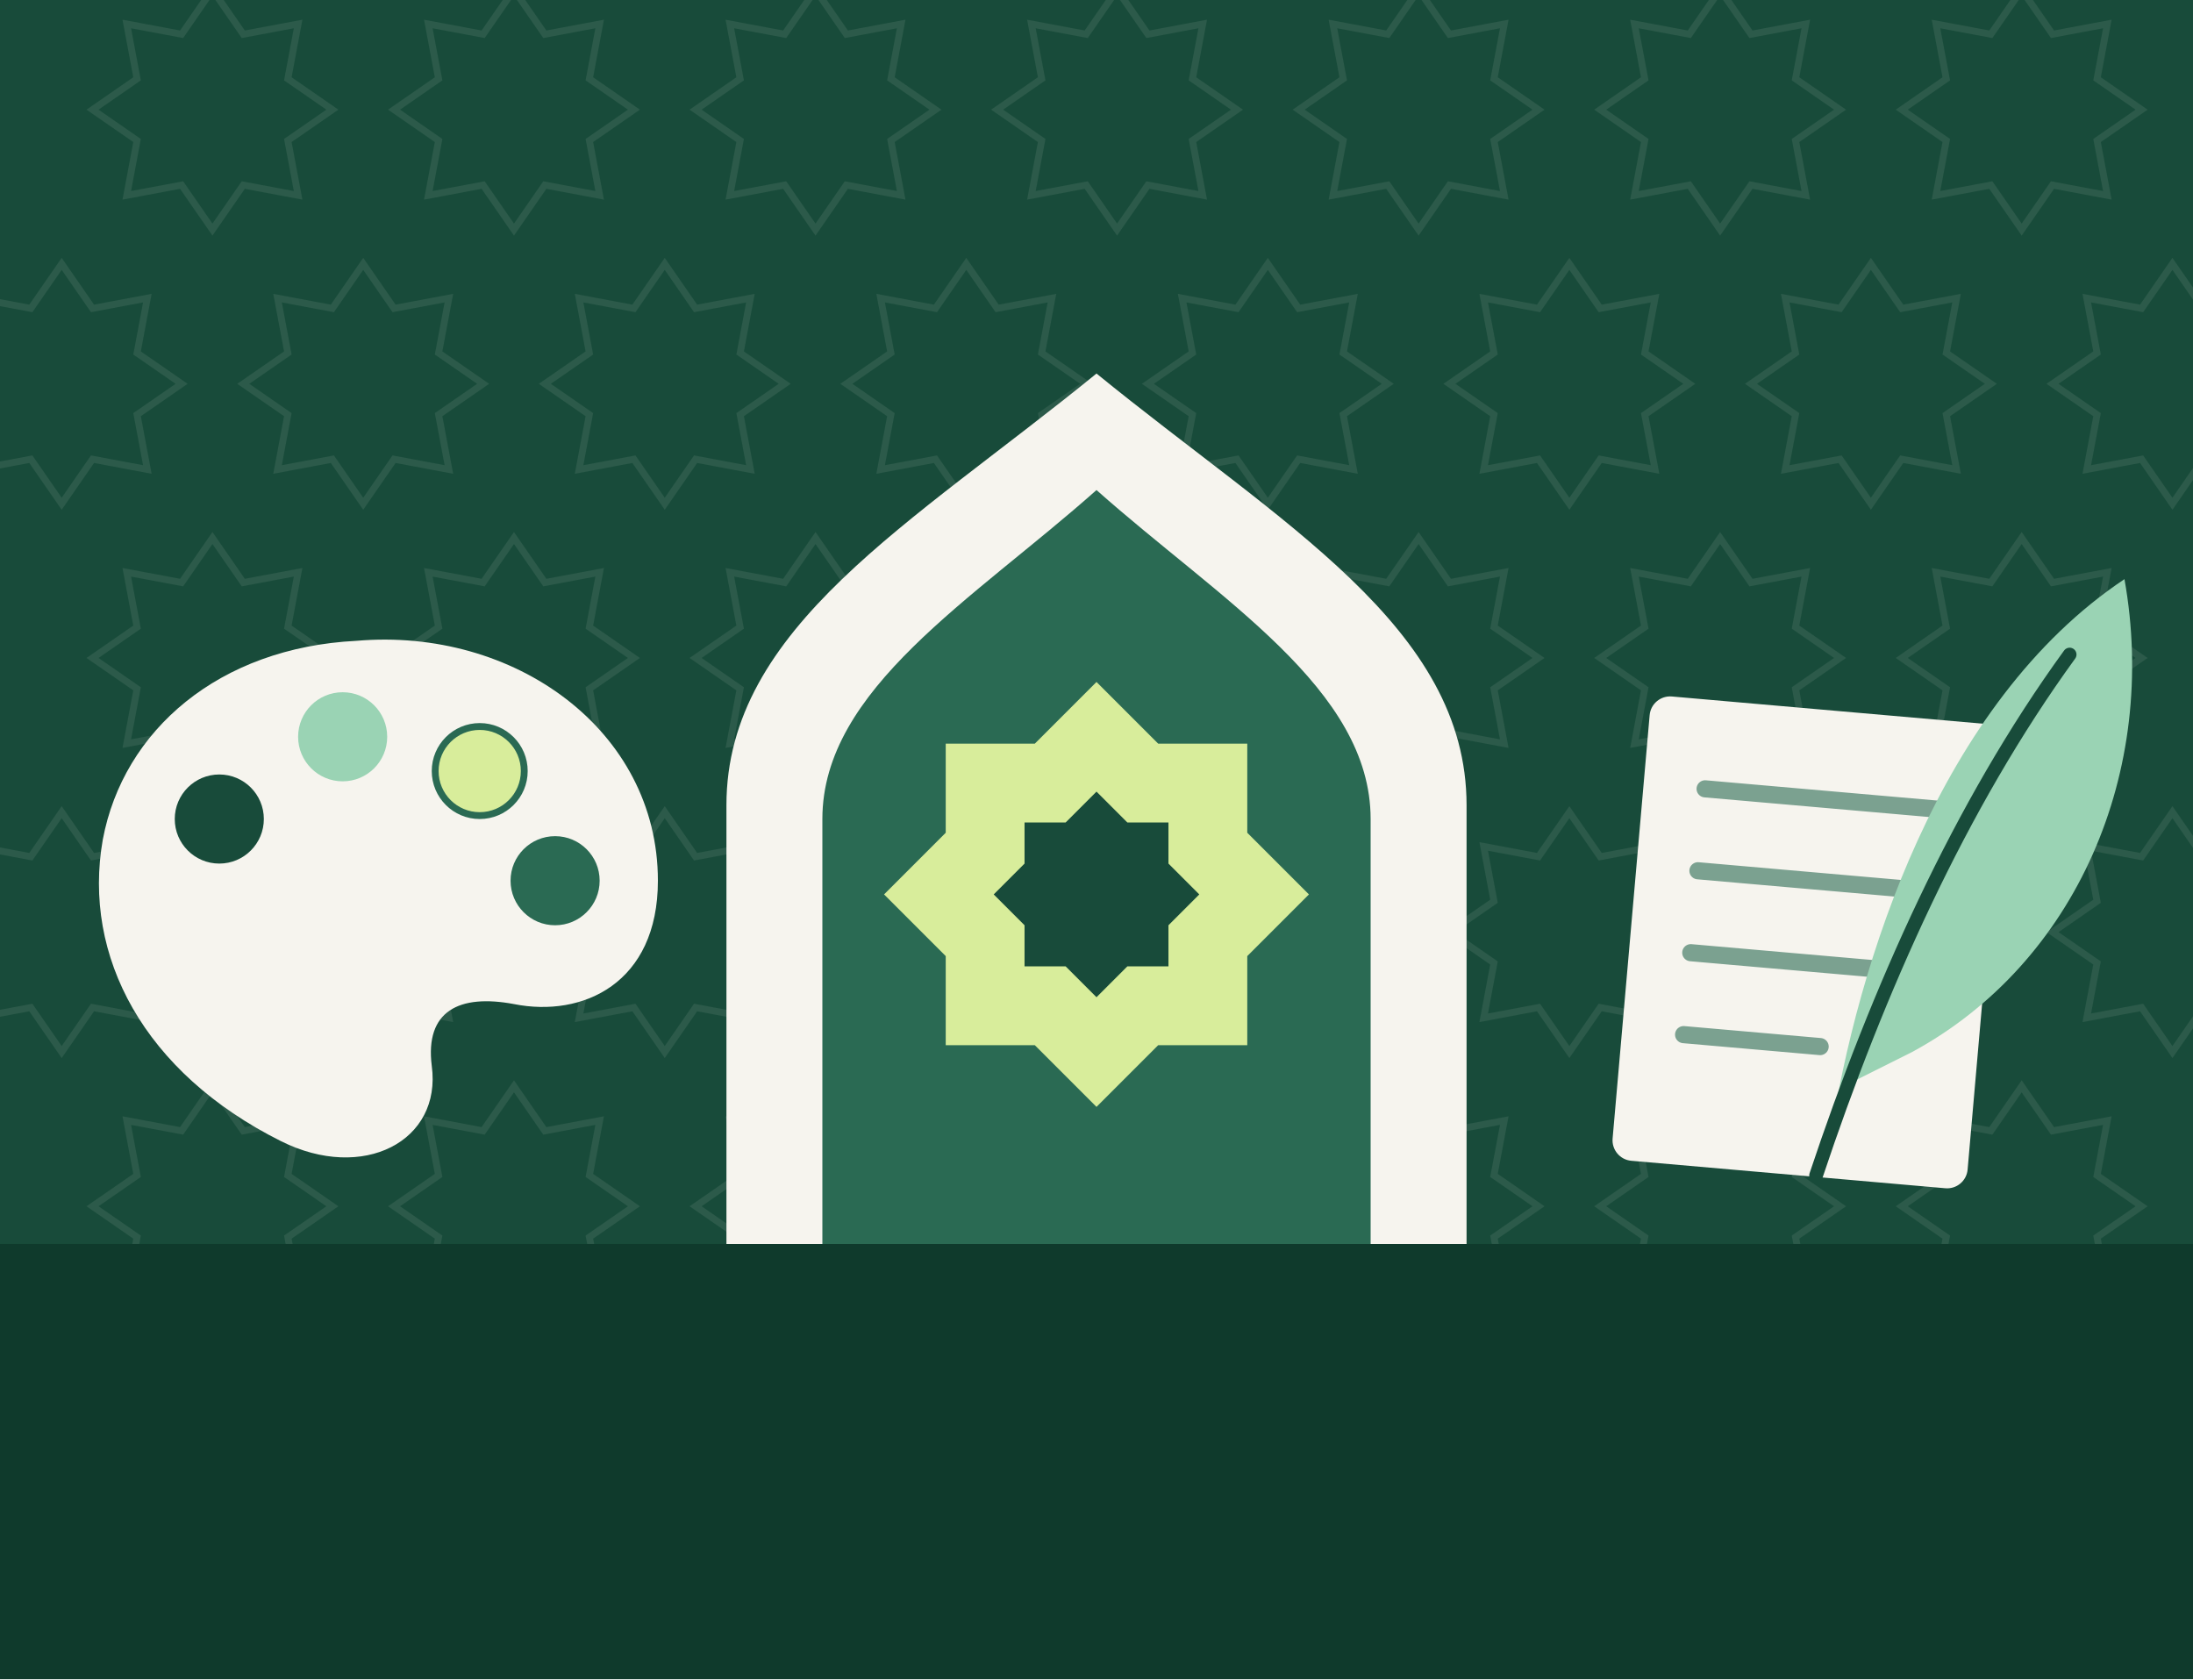
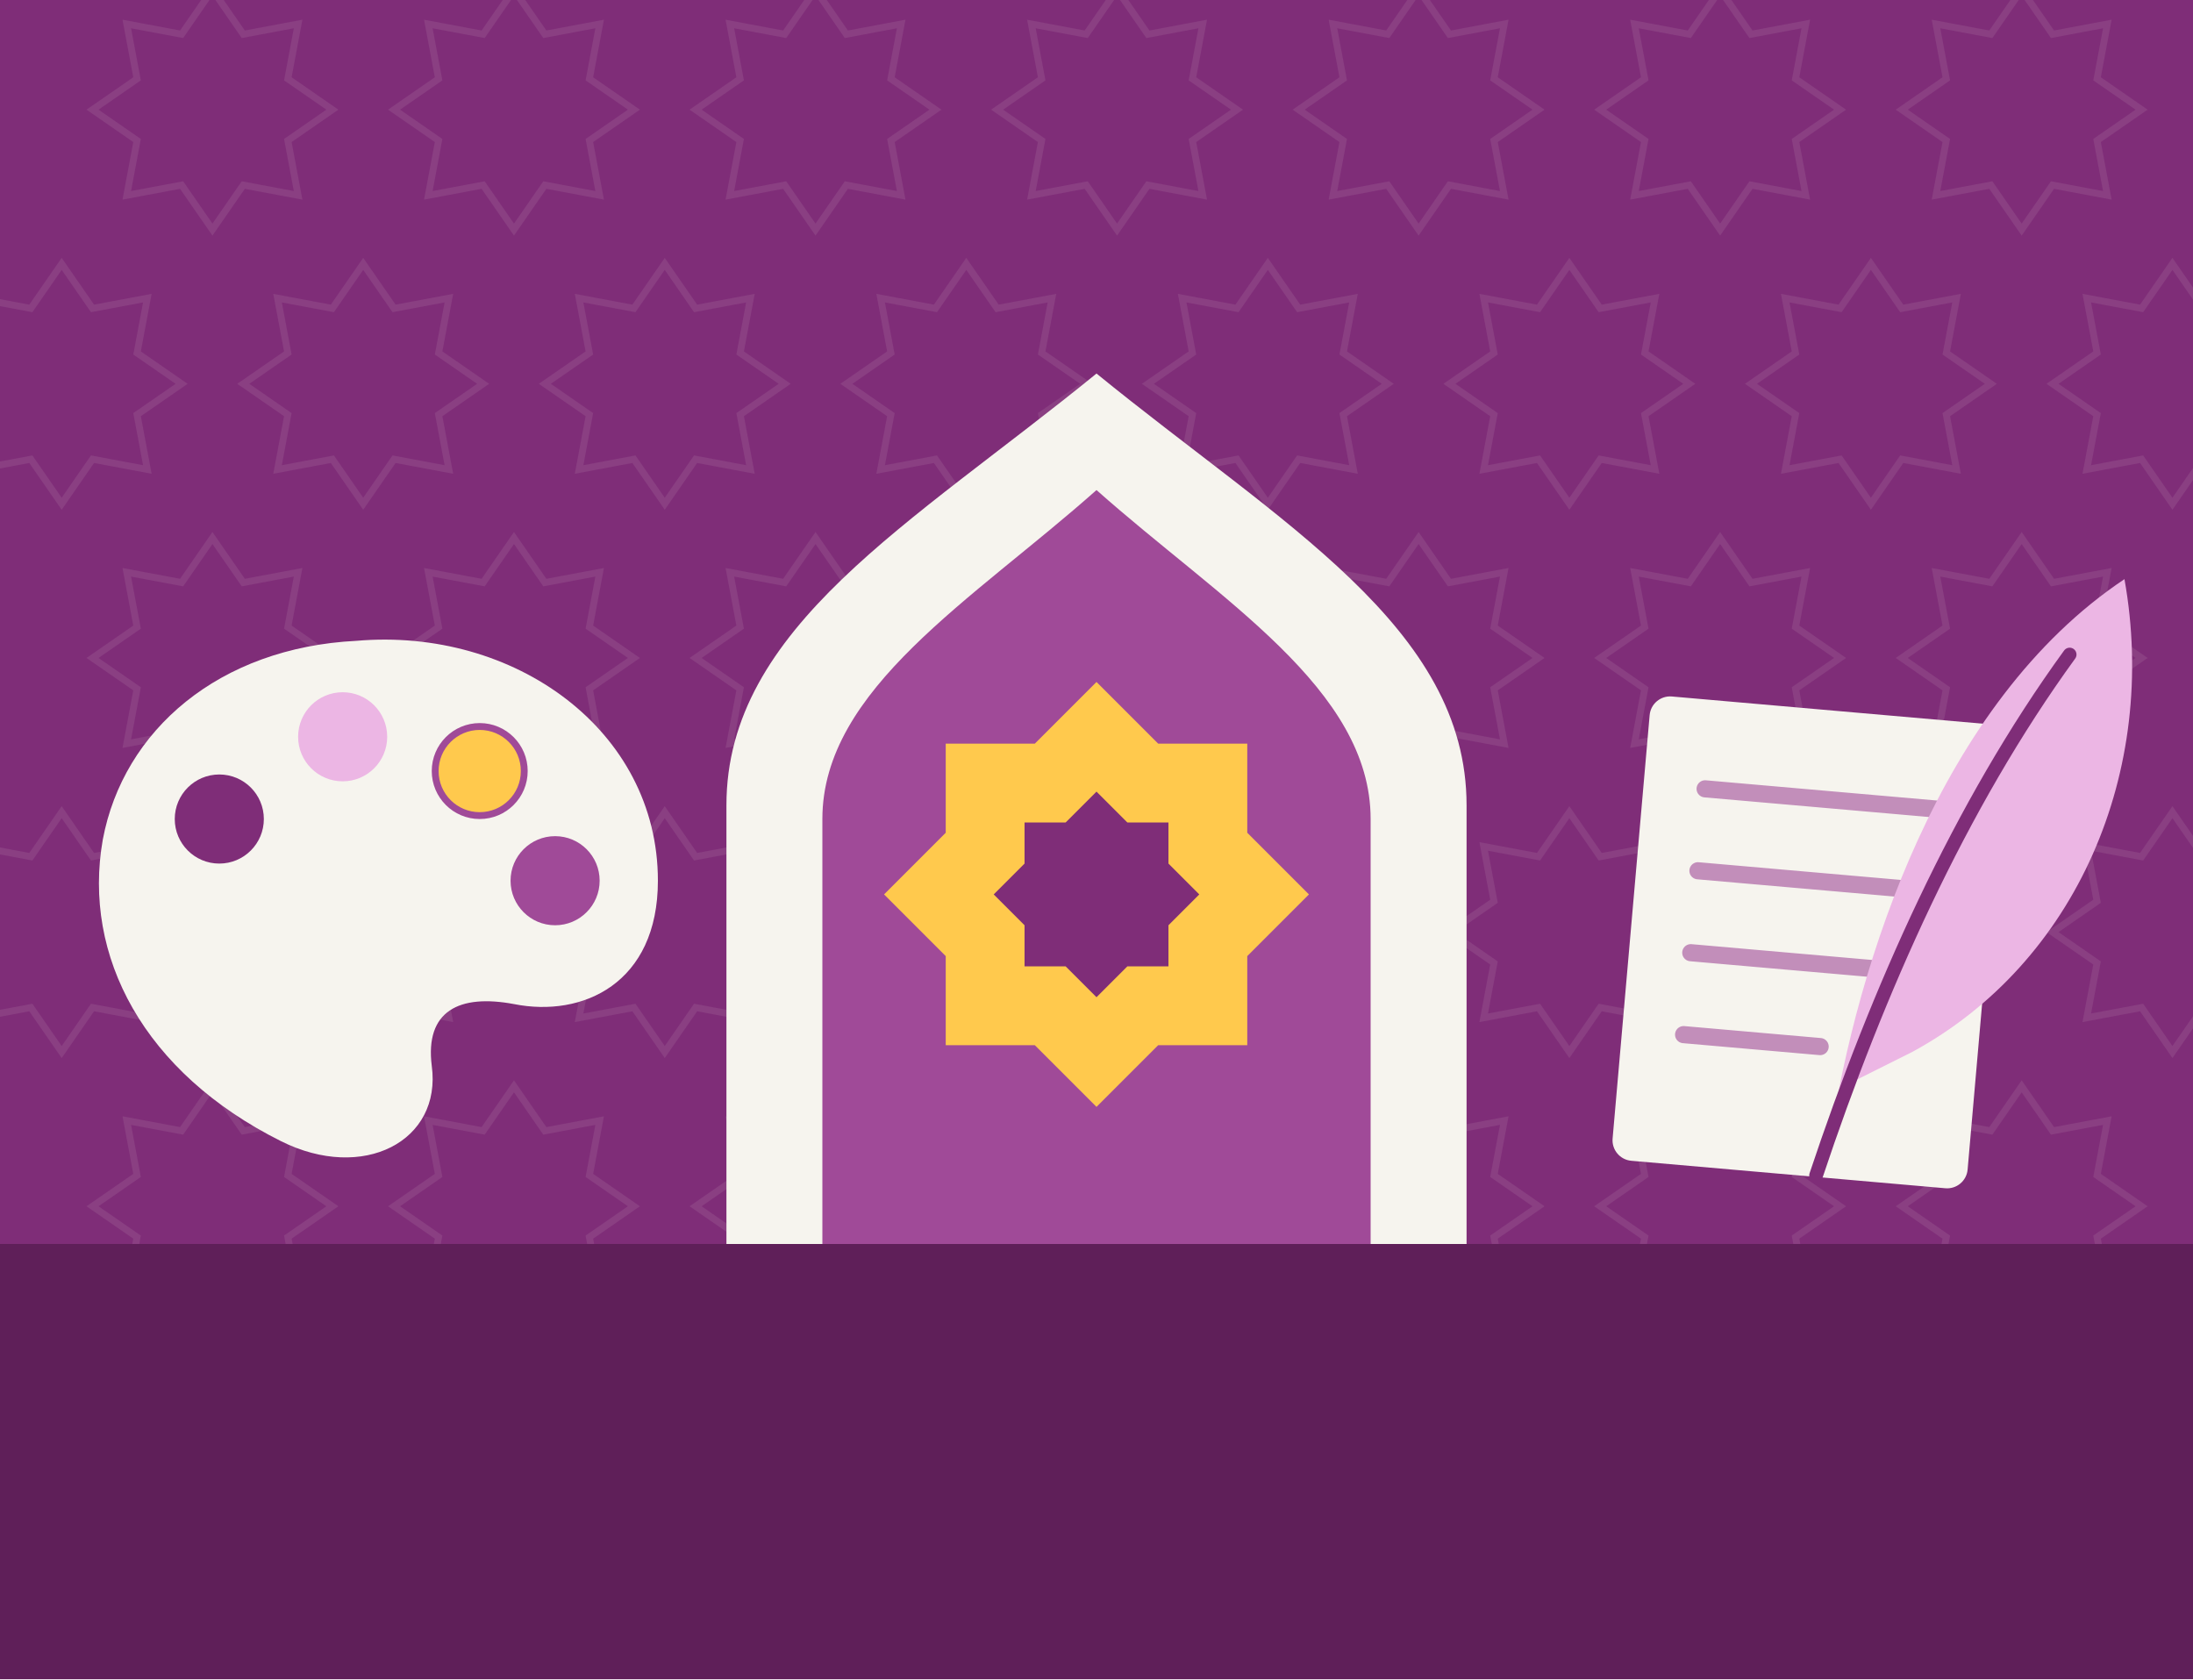
<svg xmlns="http://www.w3.org/2000/svg" viewBox="0 -85 640 490" width="640" height="490">
-   <rect y="-85" width="640" height="490" fill="#184b3a" />
+   <rect y="-85" width="640" height="490" fill="#7f2d78" />
  <g fill="none" stroke="#f6f4ee" stroke-opacity=".09" stroke-width="2">
    <g id="s">
      <path d="M40 8l9 13 16-3-3 16 13 9-13 9 3 16-16-3-9 13-9-13-16 3 3-16-13-9 13-9-3-16 16 3z" transform="translate(-22 -16)" />
    </g>
    <use href="#s" x="44" y="-80" />
    <use href="#s" x="132" y="-80" />
    <use href="#s" x="220" y="-80" />
    <use href="#s" x="308" y="-80" />
    <use href="#s" x="396" y="-80" />
    <use href="#s" x="484" y="-80" />
    <use href="#s" x="572" y="-80" />
    <use href="#s" x="88" />
    <use href="#s" x="176" />
    <use href="#s" x="264" />
    <use href="#s" x="352" />
    <use href="#s" x="440" />
    <use href="#s" x="528" />
    <use href="#s" x="616" />
    <use href="#s" x="44" y="80" />
    <use href="#s" x="132" y="80" />
    <use href="#s" x="220" y="80" />
    <use href="#s" x="308" y="80" />
    <use href="#s" x="396" y="80" />
    <use href="#s" x="484" y="80" />
    <use href="#s" x="572" y="80" />
    <use href="#s" y="160" />
    <use href="#s" x="88" y="160" />
    <use href="#s" x="176" y="160" />
    <use href="#s" x="264" y="160" />
    <use href="#s" x="352" y="160" />
    <use href="#s" x="440" y="160" />
    <use href="#s" x="528" y="160" />
    <use href="#s" x="616" y="160" />
    <use href="#s" x="44" y="240" />
    <use href="#s" x="132" y="240" />
    <use href="#s" x="220" y="240" />
    <use href="#s" x="308" y="240" />
    <use href="#s" x="396" y="240" />
    <use href="#s" x="484" y="240" />
    <use href="#s" x="572" y="240" />
  </g>
-   <path d="M0 278h640v127H0z" fill="#0f3a2c" />
+   <path d="M0 278h640v127H0z" fill="#5f1f59" />
  <path d="M212 278V150c0-52 54-82 108-126 54 44 108 74 108 126v128z" fill="#f6f4ee" />
-   <path d="M240 278V154c0-38 44-64 80-96 36 32 80 58 80 96v124z" fill="#2a6a53" />
+   <path d="M240 278V154c0-38 44-64 80-96 36 32 80 58 80 96v124z" fill="#a04a98" />
  <g transform="translate(320 176)">
-     <path d="M0-62L18-44H44V-18L62 0 44 18V44H18L0 62-18 44H-44V18L-62 0-44-18V-44H-18z" fill="#d8ed9b" />
-     <path d="M0-30L9-21H21V-9L30 0 21 9V21H9L0 30-9 21H-21V9L-30 0-21-9V-21H-9z" fill="#184b3a" />
+     <path d="M0-62L18-44H44V-18L62 0 44 18V44H18L0 62-18 44H-44V18L-62 0-44-18V-44H-18z" fill="#ffc94d" />
+     <path d="M0-30L9-21H21V-9L30 0 21 9V21H9L0 30-9 21H-21V9L-30 0-21-9V-21H-9z" fill="#7f2d78" />
  </g>
  <g transform="translate(108 176)">
    <path d="M-4-74c46-4 88 26 88 70 0 30-22 40-42 36-16-3-26 2-24 18 3 22-20 34-44 22-40-20-58-54-52-88 6-32 34-56 74-58z" fill="#f6f4ee" />
-     <circle cx="-44" cy="-22" r="13" fill="#184b3a" />
-     <circle cx="-8" cy="-46" r="13" fill="#9ad3b4" />
-     <circle cx="32" cy="-36" r="13" fill="#d8ed9b" stroke="#2a6a53" stroke-width="2" />
-     <circle cx="54" cy="-4" r="13" fill="#2a6a53" />
+     <circle cx="-44" cy="-22" r="13" fill="#7f2d78" />
+     <circle cx="-8" cy="-46" r="13" fill="#ecb6e4" />
+     <circle cx="32" cy="-36" r="13" fill="#ffc94d" stroke="#a04a98" stroke-width="2" />
+     <circle cx="54" cy="-4" r="13" fill="#a04a98" />
  </g>
  <g transform="translate(528 188)">
    <rect x="-52" y="-66" width="104" height="136" rx="6" fill="#f6f4ee" transform="rotate(5)" />
-     <g fill="none" stroke="#2a6a53" stroke-opacity=".6" stroke-width="5" stroke-linecap="round" transform="rotate(5)">
+     <g fill="none" stroke="#a04a98" stroke-opacity=".6" stroke-width="5" stroke-linecap="round" transform="rotate(5)">
      <path d="M-34-40H34M-34-16H34M-34 8H20M-34 32H6" />
    </g>
-     <path d="M6 60C14 8 38-68 92-104c10 56-14 112-62 138L14 42" fill="#9ad3b4" />
-     <path d="M2 70C20 16 44-38 76-82" fill="none" stroke="#184b3a" stroke-width="4" stroke-linecap="round" />
+     <path d="M6 60C14 8 38-68 92-104c10 56-14 112-62 138L14 42" fill="#ecb6e4" />
+     <path d="M2 70C20 16 44-38 76-82" fill="none" stroke="#7f2d78" stroke-width="4" stroke-linecap="round" />
  </g>
</svg>
